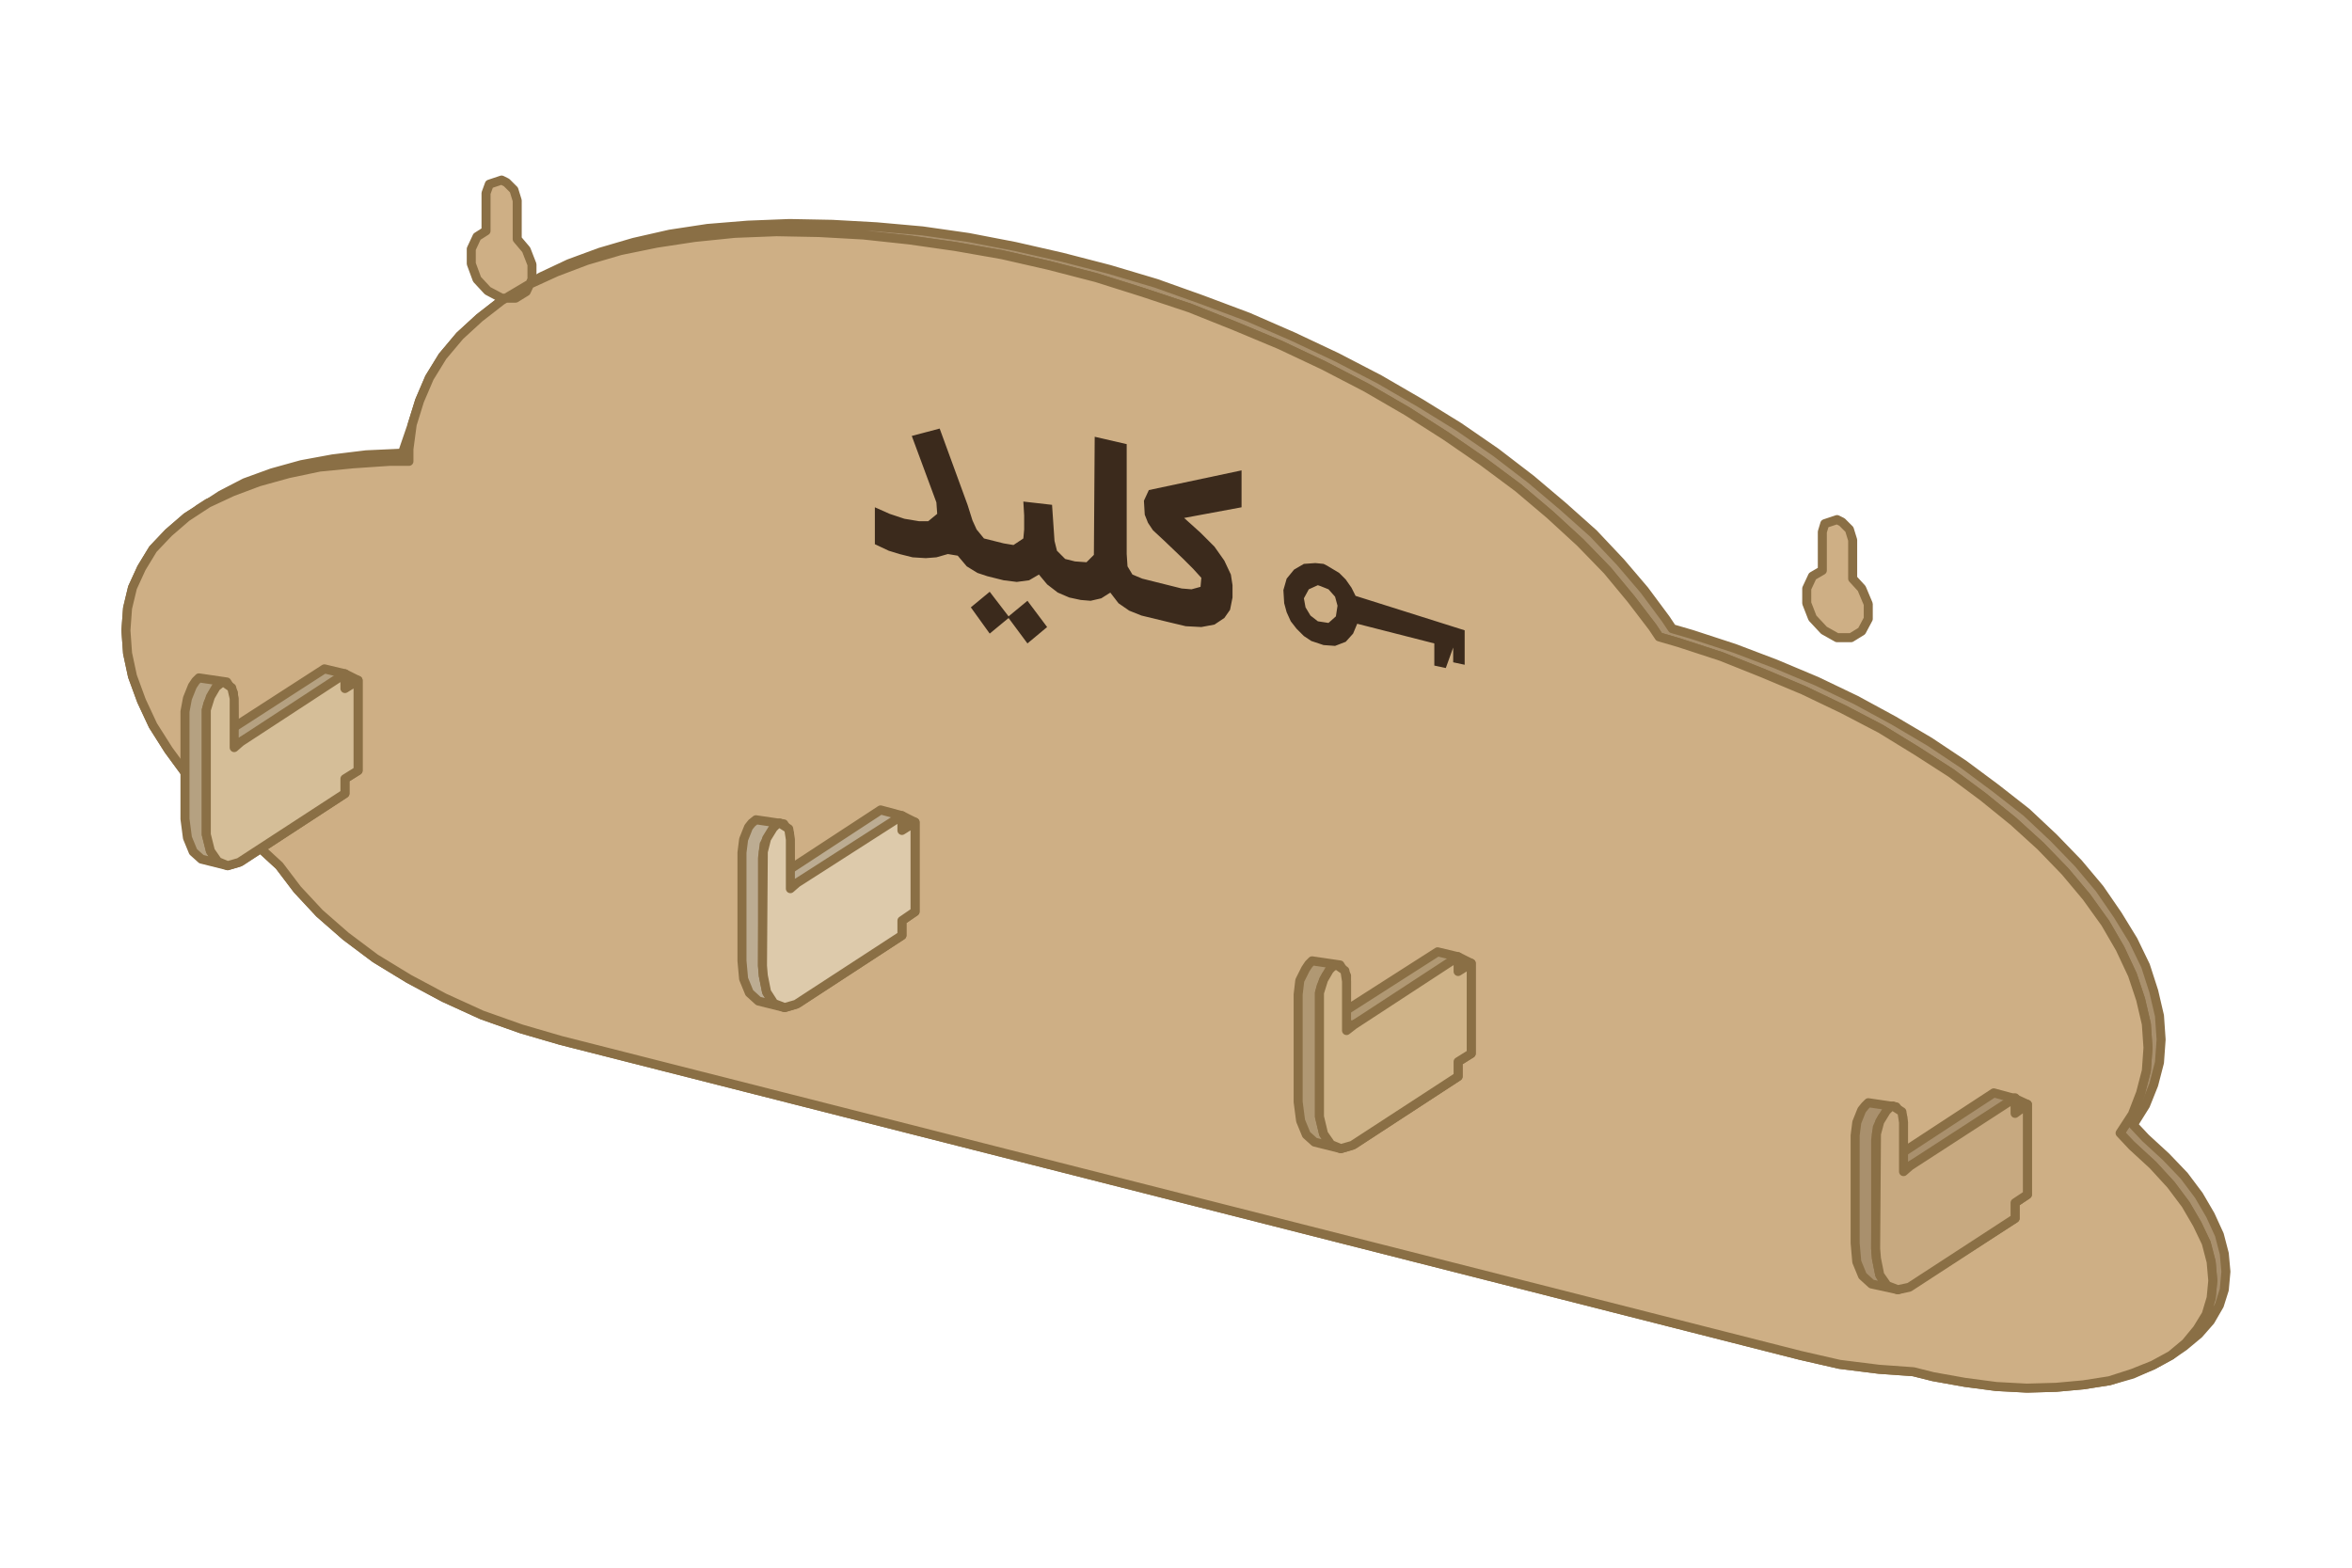
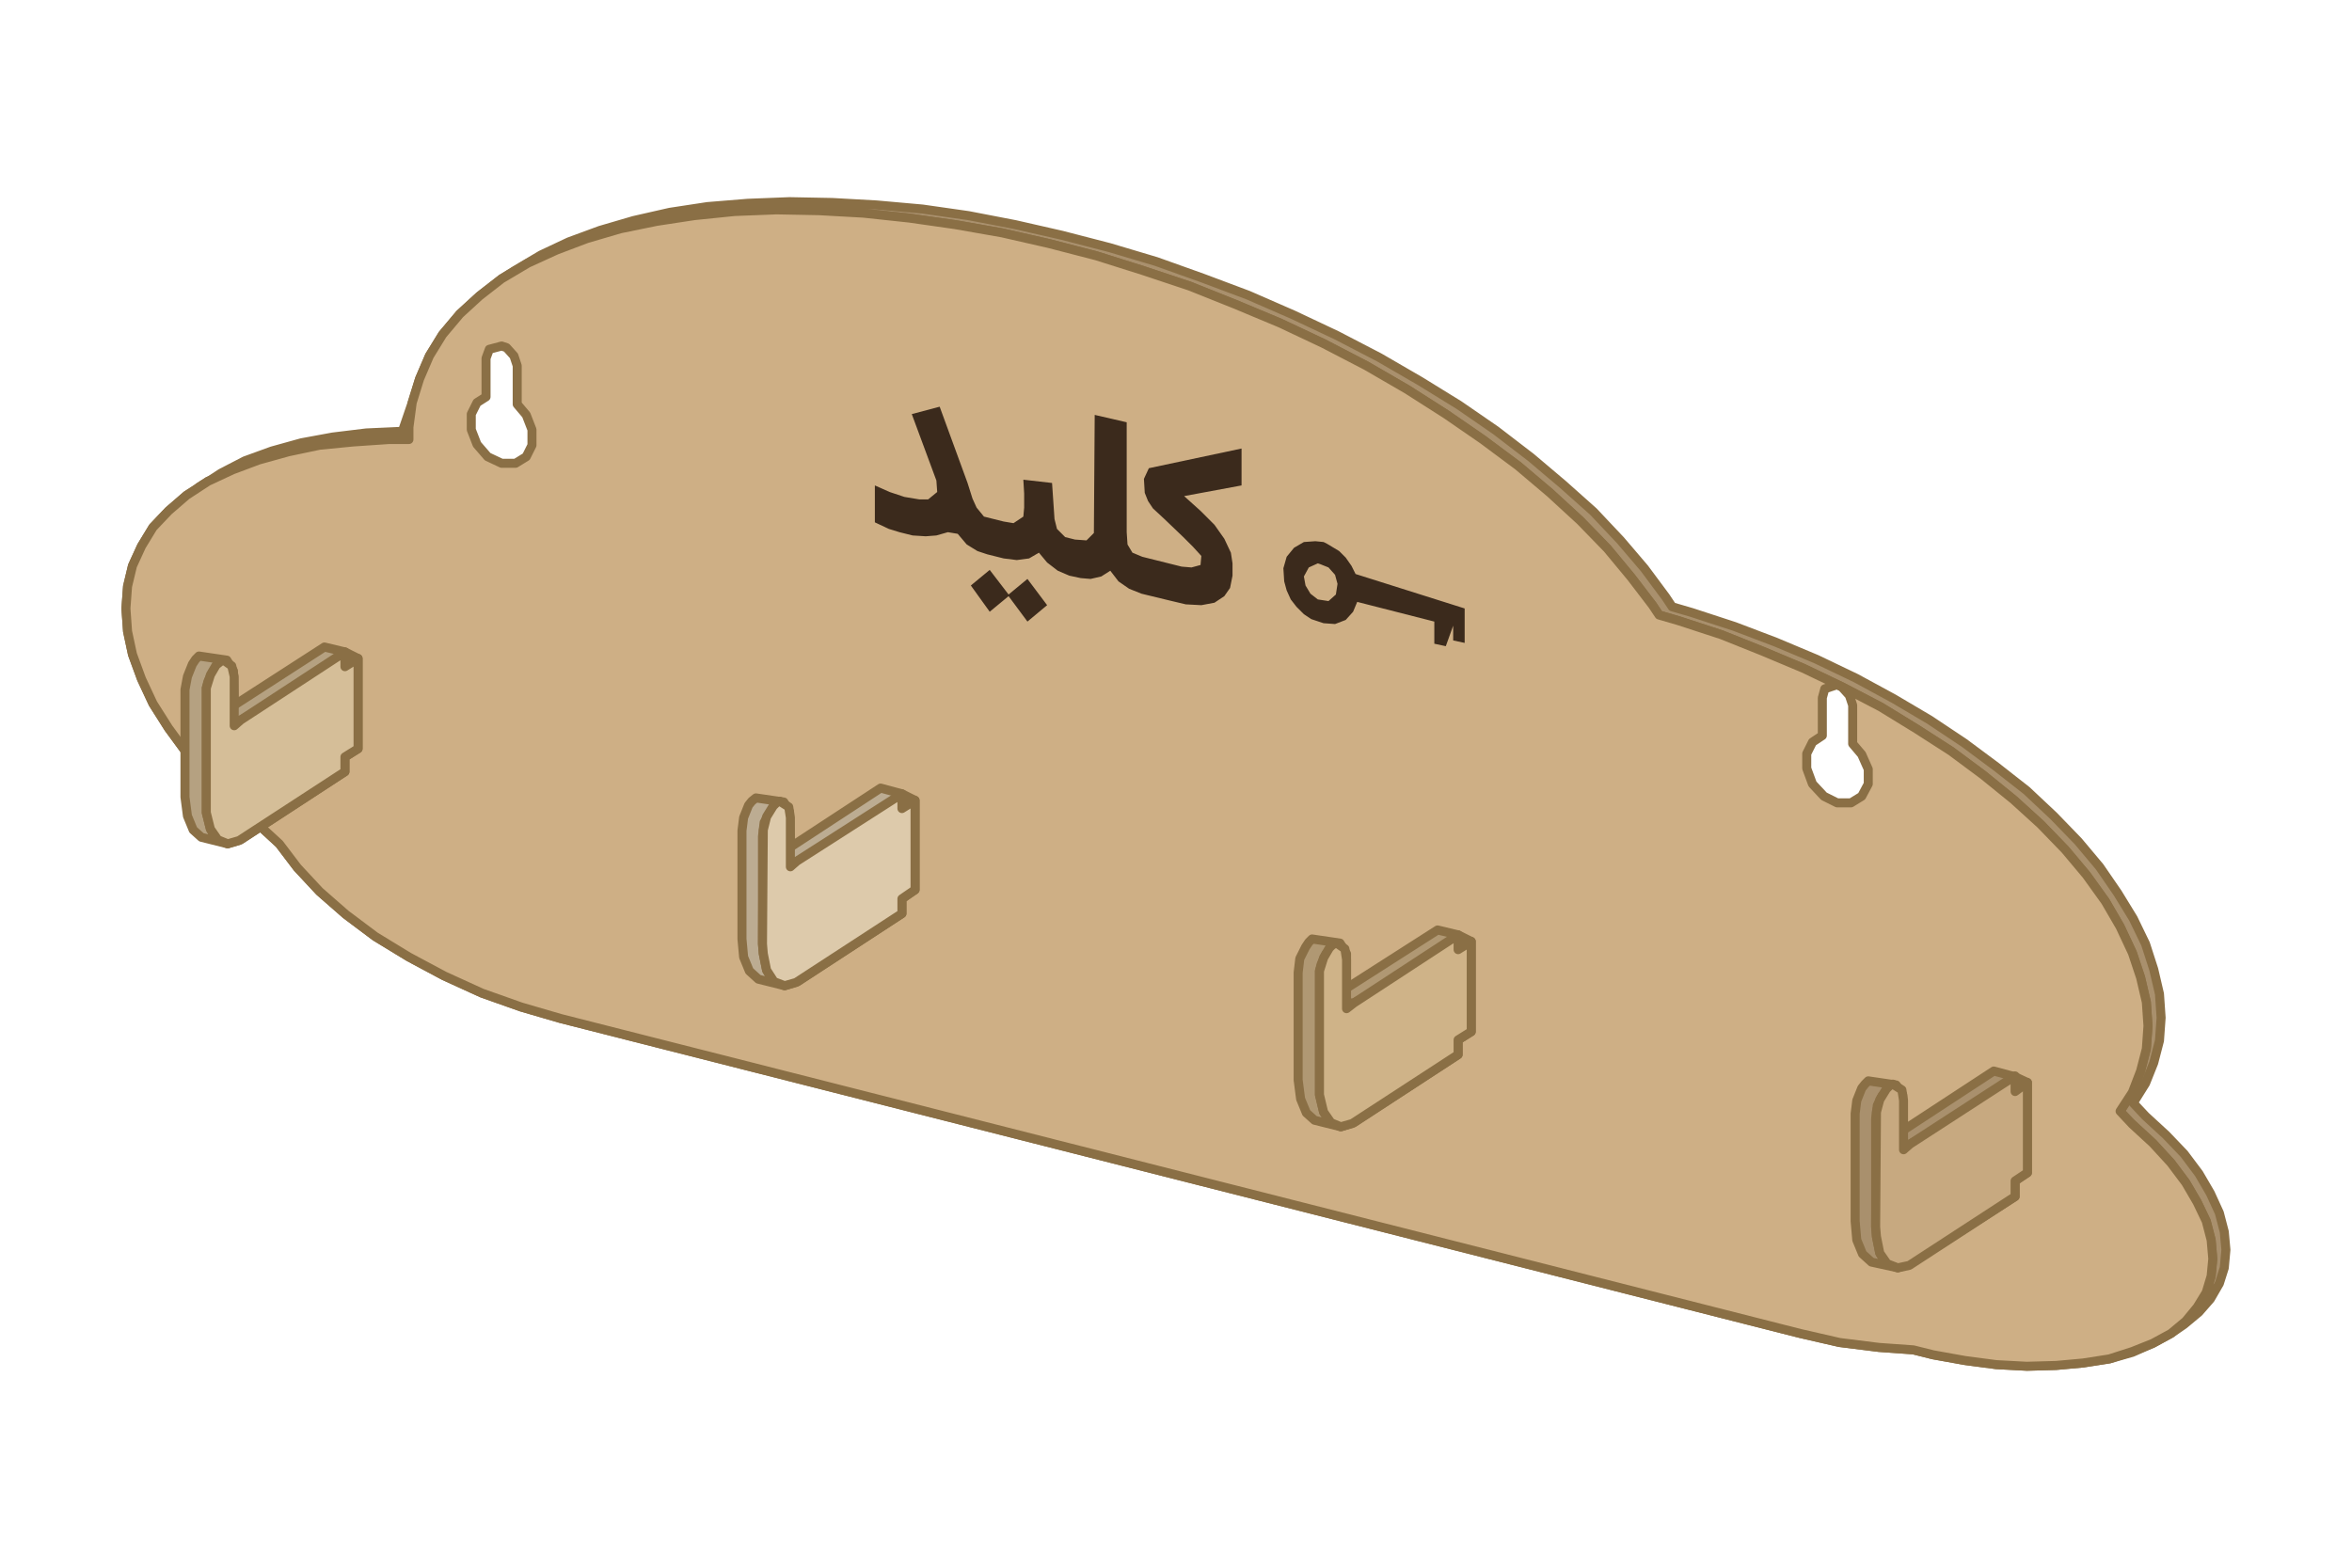
- <svg xmlns="http://www.w3.org/2000/svg" width="300" height="200" viewBox="-16.95 -105.78 286.72 178">
+ <svg xmlns="http://www.w3.org/2000/svg" width="300" height="200" viewBox="-16.95 -100.45 286.72 172.67">
  <path d="M240.2,56 L237,56.5 L233.7,56.8 L230.2,56.9 L226.4,56.7 L222.6,56.2 L218.7,55.5 L216.3,54.9 L212.1,54.6 L207.3,54 L202.5,52.9 L51.4,14.5 L46.6,13.1 L41.8,11.4 L37.2,9.3 L32.9,7 L28.8,4.5 L25.2,1.8 L22,-1 L19.3,-3.9 L17.1,-6.8 L14.6,-9.1 L11.4,-12 L8.4,-15 L5.8,-17.9 L3.6,-20.9 L1.7,-23.9 L0.3,-26.9 L-0.8,-29.9 L-1.4,-32.7 L-1.6,-35.5 L-1.4,-38.2 L-0.8,-40.7 L0.3,-43.1 L1.7,-45.4 L3.6,-47.4 L5.8,-49.3 L7.4,-50.3 L10,-52 L12.9,-53.5 L16.2,-54.7 L19.8,-55.7 L23.6,-56.4 L27.7,-56.9 L32.1,-57.1 L33.3,-60.6 L34.2,-63.5 L35.4,-66.3 L37,-68.9 L39.1,-71.4 L41.5,-73.6 L44.2,-75.7 L45.8,-76.7 L49,-78.6 L52.4,-80.2 L56.2,-81.6 L60.3,-82.8 L64.7,-83.8 L69.3,-84.5 L74.2,-84.9 L79.3,-85.1 L84.5,-85 L89.9,-84.7 L95.5,-84.2 L101.1,-83.4 L106.8,-82.3 L112.5,-81 L118.3,-79.5 L124,-77.8 L129.6,-75.8 L135.2,-73.7 L140.7,-71.3 L146,-68.8 L151.2,-66.1 L156.2,-63.2 L160.9,-60.3 L165.4,-57.2 L169.7,-53.9 L173.6,-50.6 L177.3,-47.3 L180.6,-43.8 L183.5,-40.4 L186.1,-36.9 L186.9,-35.7 L189.3,-35 L194.5,-33.3 L199.5,-31.4 L204.5,-29.3 L209.3,-27 L213.9,-24.5 L218.3,-21.9 L222.5,-19.1 L226.4,-16.2 L230.1,-13.3 L233.4,-10.2 L236.4,-7.1 L239,-4 L241.2,-0.8 L243.1,2.3 L244.6,5.4 L245.6,8.5 L246.3,11.5 L246.5,14.4 L246.3,17.2 L245.6,19.9 L244.6,22.4 L243.1,24.8 L244.6,26.4 L247.1,28.7 L249.3,31 L251.1,33.4 L252.5,35.8 L253.6,38.2 L254.2,40.5 L254.4,42.7 L254.2,44.9 L253.6,46.8 L252.5,48.7 L251.1,50.3 L249.3,51.8 L247.7,52.9 L245.5,54.1 L243,55.2 Z M58.7,-81.8 L54.6,-80.6 L50.9,-79.2 L47.4,-77.6 L45.2,-76.3 L43.1,-74.7 L40.6,-72.4 L38.6,-70 L37,-67.3 L35.7,-64.6 L34.9,-61.6 L34.5,-58.6 L34.5,-57.1 L32.9,-56.1 L30.5,-56.1 L26.1,-55.8 L22,-55.4 L18.2,-54.6 L14.6,-53.6 L11.4,-52.4 L8.4,-51 L7.3,-50.3 L5.2,-48.5 L3.3,-46.4 L1.9,-44.2 L0.8,-41.8 L0.2,-39.2 L0,-36.5 L0.2,-33.8 L0.8,-30.9 L1.9,-28 L3.3,-25 L5.2,-22 L7.4,-19 L10,-16 L12.9,-13.1 L16.2,-10.2 L18.4,-8.4 L20.9,-4.9 L23.6,-2 L26.8,0.8 L30.4,3.5 L34.5,6 L38.8,8.3 L43.4,10.3 L48.2,12.1 L53,13.5 L204.1,51.9 L208.9,52.9 L213.7,53.6 L217.9,53.9 L220.3,54.5 L224.2,55.2 L228,55.6 L231.7,55.8 L235.3,55.8 L238.6,55.5 L241.7,54.9 L244.6,54.1 L247.1,53.1 L248.2,52.4 L249.5,51.4 L250.9,49.7 L252,47.9 L252.6,45.9 L252.8,43.8 L252.6,41.5 L252,39.2 L250.9,36.9 L249.5,34.5 L247.7,32.1 L245.5,29.7 L243,27.4 L241.3,26.1 L243,23.5 L244,20.9 L244.7,18.2 L244.9,15.4 L244.7,12.5 L244,9.5 L243,6.5 L241.5,3.3 L239.7,0.2 L237.4,-3 L234.8,-6.1 L231.8,-9.2 L228.5,-12.2 L224.8,-15.2 L220.9,-18.1 L216.7,-20.8 L212.3,-23.5 L207.7,-25.9 L202.9,-28.2 L197.9,-30.3 L192.9,-32.3 L187.7,-34 L185.3,-34.7 L184.5,-35.9 L181.9,-39.3 L179,-42.8 L175.7,-46.2 L172,-49.6 L168.1,-52.9 L163.8,-56.1 L159.3,-59.2 L154.6,-62.2 L149.6,-65.1 L144.4,-67.8 L139.1,-70.3 L133.6,-72.6 L128.1,-74.8 L122.4,-76.7 L116.7,-78.5 L110.9,-80 L105.2,-81.3 L99.5,-82.3 L93.9,-83.1 L88.3,-83.7 L82.9,-84 L77.7,-84.1 L72.6,-83.9 L67.7,-83.4 L63.1,-82.7 Z" fill="#a9906d" fill-rule="evenodd" stroke="#8A6F45" stroke-width="1.1" stroke-linejoin="round" />
-   <path d="M116.7,-78.5 L122.4,-76.7 L128.1,-74.8 L133.6,-72.6 L139.1,-70.3 L144.4,-67.8 L149.6,-65.1 L154.6,-62.2 L159.3,-59.2 L163.8,-56.1 L168.1,-52.9 L172,-49.6 L175.7,-46.2 L179,-42.8 L181.9,-39.3 L184.5,-35.9 L185.3,-34.7 L187.7,-34 L192.9,-32.3 L197.9,-30.3 L202.9,-28.2 L207.7,-25.9 L212.3,-23.5 L216.7,-20.8 L220.9,-18.1 L224.8,-15.2 L228.5,-12.2 L231.8,-9.2 L234.8,-6.1 L237.4,-3 L239.7,0.2 L241.5,3.3 L243,6.5 L244,9.5 L244.7,12.5 L244.9,15.4 L244.7,18.2 L244,20.9 L243,23.5 L241.5,25.8 L243,27.4 L245.5,29.7 L247.7,32.1 L249.5,34.5 L250.9,36.9 L252,39.2 L252.6,41.5 L252.8,43.8 L252.6,45.9 L252,47.9 L250.9,49.7 L249.5,51.4 L247.7,52.9 L245.5,54.1 L243,55.1 L240.2,56 L237,56.5 L233.7,56.8 L230.1,56.9 L226.4,56.7 L222.6,56.2 L218.7,55.5 L216.3,54.9 L212.1,54.6 L207.3,54 L202.5,52.9 L51.4,14.5 L46.6,13.1 L41.8,11.4 L37.2,9.3 L32.9,7 L28.8,4.5 L25.2,1.8 L22,-1 L19.3,-3.9 L17.1,-6.8 L14.6,-9.1 L11.4,-12 L8.4,-15 L5.8,-17.9 L3.6,-20.9 L1.7,-23.9 L0.3,-26.9 L-0.8,-29.9 L-1.4,-32.7 L-1.6,-35.5 L-1.4,-38.2 L-0.8,-40.7 L0.3,-43.1 L1.7,-45.4 L3.6,-47.4 L5.8,-49.3 L8.4,-51 L11.4,-52.4 L14.6,-53.6 L18.2,-54.6 L22,-55.4 L26.1,-55.8 L30.5,-56.1 L32.9,-56.1 L32.9,-57.6 L33.3,-60.6 L34.2,-63.5 L35.4,-66.3 L37,-68.9 L39.1,-71.4 L41.5,-73.6 L44.2,-75.7 L47.4,-77.6 L50.9,-79.2 L54.6,-80.6 L58.7,-81.8 L63.1,-82.7 L67.7,-83.4 L72.6,-83.9 L77.7,-84.1 L82.9,-84 L88.3,-83.7 L93.9,-83.1 L99.5,-82.3 L105.2,-81.3 L110.9,-80 Z M22.6,-29 L25.1,-28.4 L25.1,-17.4 L22.6,-18 Z M90.4,-11.8 L93,-11.1 L93,-0.1 L90.4,-0.8 Z M158.3,5.5 L160.8,6.1 L160.8,17.1 L158.3,16.4 Z M226.1,22.7 L228.7,23.4 L228.7,34.3 L226.1,33.7 Z M44.8,-90.1 L45.7,-89.2 L46.1,-87.9 L46.1,-83.2 L47.2,-81.9 L47.9,-80.1 L47.9,-78.3 L47.2,-76.8 L45.9,-76 L44.2,-76 L42.5,-76.9 L41.2,-78.3 L40.5,-80.2 L40.5,-82 L41.2,-83.5 L42.3,-84.2 L42.3,-88.8 L42.7,-89.9 L44.2,-90.4 Z M207.6,-48.7 L208.5,-47.8 L208.9,-46.5 L208.9,-41.8 L210,-40.6 L210.8,-38.7 L210.8,-36.9 L210,-35.4 L208.7,-34.6 L207,-34.6 L205.4,-35.5 L204,-37 L203.3,-38.8 L203.3,-40.6 L204,-42.1 L205.2,-42.8 L205.2,-47.5 L205.5,-48.5 L207,-49 Z" fill="#ceaf85" fill-rule="evenodd" stroke="#8A6F45" stroke-width="1.1" stroke-linejoin="round" />
+   <path d="M116.7,-78.5 L122.4,-76.7 L128.1,-74.8 L133.6,-72.6 L139.1,-70.3 L144.4,-67.8 L149.6,-65.1 L154.6,-62.2 L159.3,-59.2 L163.8,-56.1 L168.1,-52.9 L172,-49.6 L175.7,-46.2 L179,-42.8 L181.9,-39.3 L184.5,-35.9 L185.3,-34.7 L187.7,-34 L192.9,-32.3 L197.9,-30.3 L202.9,-28.2 L207.7,-25.9 L212.3,-23.5 L216.7,-20.8 L220.9,-18.1 L224.8,-15.2 L228.5,-12.2 L231.8,-9.2 L234.8,-6.1 L237.4,-3 L239.7,0.2 L241.5,3.3 L243,6.5 L244,9.5 L244.7,12.5 L244.9,15.4 L244.7,18.2 L244,20.9 L243,23.5 L241.5,25.8 L243,27.4 L245.5,29.7 L247.7,32.1 L249.5,34.5 L250.9,36.9 L252,39.2 L252.6,41.5 L252.8,43.8 L252.6,45.9 L252,47.9 L250.9,49.7 L249.5,51.4 L247.7,52.9 L245.5,54.1 L243,55.1 L240.2,56 L237,56.5 L233.7,56.8 L230.1,56.9 L226.4,56.7 L222.6,56.2 L218.7,55.5 L216.3,54.9 L212.1,54.6 L207.3,54 L202.5,52.9 L51.4,14.5 L46.6,13.1 L41.8,11.4 L37.2,9.3 L32.9,7 L28.8,4.5 L25.2,1.8 L22,-1 L19.3,-3.9 L17.1,-6.8 L14.6,-9.1 L11.4,-12 L8.4,-15 L5.8,-17.9 L3.6,-20.9 L1.7,-23.9 L0.3,-26.9 L-0.8,-29.9 L-1.4,-32.7 L-1.6,-35.5 L-1.4,-38.2 L-0.8,-40.7 L0.3,-43.1 L1.7,-45.4 L3.6,-47.4 L5.8,-49.3 L8.4,-51 L11.4,-52.4 L14.6,-53.6 L18.2,-54.6 L22,-55.4 L26.1,-55.8 L30.5,-56.1 L32.9,-56.1 L32.9,-57.6 L33.3,-60.6 L34.2,-63.5 L35.4,-66.3 L37,-68.9 L39.1,-71.4 L41.5,-73.6 L44.2,-75.7 L47.4,-77.6 L50.9,-79.2 L54.6,-80.6 L58.7,-81.8 L63.1,-82.7 L67.7,-83.4 L72.6,-83.9 L77.7,-84.1 L82.9,-84 L88.3,-83.7 L93.9,-83.1 L99.5,-82.3 L105.2,-81.3 L110.9,-80 Z M22.6,-29 L25.1,-28.4 L25.1,-17.4 L22.6,-18 Z M90.4,-11.8 L93,-11.1 L93,-0.1 L90.4,-0.8 Z M158.3,5.5 L160.8,6.1 L160.8,17.1 L158.3,16.4 Z M226.1,22.7 L228.7,23.4 L228.7,34.3 L226.1,33.7 Z M44.8,-67.3 L45.7,-66.3 L46.1,-65.1 L46.1,-60.4 L47.2,-59.1 L47.9,-57.3 L47.9,-55.4 L47.2,-54 L45.9,-53.2 L44.2,-53.2 L42.5,-54 L41.2,-55.5 L40.5,-57.3 L40.5,-59.2 L41.2,-60.6 L42.3,-61.3 L42.3,-66 L42.7,-67.1 L44.2,-67.5 Z M207.6,-25.9 L208.5,-24.9 L208.9,-23.7 L208.9,-19 L210,-17.7 L210.8,-15.9 L210.8,-14.1 L210,-12.6 L208.7,-11.8 L207,-11.8 L205.4,-12.6 L204,-14.1 L203.3,-16 L203.3,-17.8 L204,-19.2 L205.2,-20 L205.2,-24.6 L205.5,-25.7 L207,-26.2 Z" fill="#ceaf85" fill-rule="evenodd" stroke="#8A6F45" stroke-width="1.1" stroke-linejoin="round" />
  <path d="M110.7,-35.9 L108.3,-33.9 L106,-37 L103.7,-35.1 L101.4,-38.3 L103.7,-40.2 L106,-37.2 L108.3,-39.1 Z M134.4,-50.5 L127.4,-49.2 L128.4,-48.3 L129.4,-47.4 L130.3,-46.5 L131.1,-45.7 L132.3,-44 L133.1,-42.3 L133.3,-41 L133.3,-39.5 L133,-38 L132.3,-37 L131.1,-36.2 L129.5,-35.9 L127.6,-36 L125.5,-36.5 L122.2,-37.3 L120.7,-37.9 L119.4,-38.8 L118.4,-40.1 L117.3,-39.4 L116,-39.1 L114.8,-39.2 L113.4,-39.5 L112,-40.1 L110.7,-41.1 L109.7,-42.3 L108.5,-41.6 L107,-41.4 L105.4,-41.6 L103.4,-42.1 L102.2,-42.5 L100.9,-43.3 L99.8,-44.6 L98.6,-44.8 L97.2,-44.4 L95.9,-44.3 L94.3,-44.4 L92.7,-44.8 L91.4,-45.2 L89.7,-46 L89.7,-50.5 L91.5,-49.7 L93.3,-49.1 L95.1,-48.8 L96.2,-48.8 L97.3,-49.7 L97.2,-51.1 L94.2,-59.2 L97.6,-60.1 L101,-50.8 L101.6,-48.9 L102.1,-47.8 L103,-46.7 L105.4,-46.1 L106.6,-45.9 L107.8,-46.7 L107.9,-47.8 L107.9,-49.5 L107.8,-51.2 L111.3,-50.8 L111.6,-46.4 L111.9,-45.2 L112.9,-44.2 L114.1,-43.9 L115.5,-43.8 L116.4,-44.7 L116.5,-59.1 L120.4,-58.2 L120.4,-44.8 L120.5,-43.3 L121.1,-42.3 L122.3,-41.8 L125.5,-41 L127.1,-40.6 L128.3,-40.5 L129.4,-40.8 L129.5,-41.9 L128.5,-43 L127.3,-44.2 L125,-46.4 L123.6,-47.7 L123,-48.6 L122.6,-49.6 L122.5,-51.3 L123.1,-52.6 L134.4,-55 Z M144.8,-43.4 L146.3,-42.5 L147.1,-41.7 L147.8,-40.7 L148.3,-39.7 L161.6,-35.5 L161.6,-31.3 L160.2,-31.6 L160.2,-33.4 L159.3,-30.9 L157.9,-31.2 L157.9,-33.9 L148.5,-36.3 L148,-35.1 L147.1,-34.1 L145.8,-33.6 L144.4,-33.7 L142.9,-34.2 L142,-34.8 L141.1,-35.7 L140.4,-36.6 L139.9,-37.7 L139.6,-38.8 L139.5,-40.4 L139.9,-41.8 L140.8,-42.9 L142,-43.6 L143.4,-43.7 L144.4,-43.6 Z M143.7,-41 L142.6,-40.5 L142,-39.4 L142.2,-38.3 L142.8,-37.3 L143.7,-36.6 L145,-36.4 L145.9,-37.2 L146.1,-38.5 L145.8,-39.6 L145,-40.5 L144,-40.9 Z" fill="#3B2A1C" fill-rule="evenodd" />
  <path d="M7.3,-29.7 L10.7,-29.2 L11.5,-27.9 L11.6,-23.7 L22.6,-30.8 L25.1,-30.2 L26.7,-29.4 L26.7,-18.4 L25.1,-17.4 L25.1,-15.6 L12.4,-7.3 L10.8,-6.8 L7.6,-7.6 L6.6,-8.5 L5.9,-10.2 L5.6,-12.5 L5.6,-25.6 L5.9,-27.2 L6.5,-28.7 L6.9,-29.3 Z M8.2,-25 L8.2,-11.8 L8.2,-10.6 L8.7,-8.6 L9.3,-7.6 L22.6,-16.2 L22.6,-18 L24.2,-19.1 L24.2,-28.6 L12.4,-21.9 L11.6,-21.2 L9,-21.8 L9,-27.8 L8.4,-26.6 L8.2,-25.8 Z" fill="#b5a181" fill-rule="evenodd" stroke="#8A6F45" stroke-width="1.1" stroke-linejoin="round" />
  <path d="M9.4,-28.6 L8.7,-27.4 L8.2,-25.8 L8.2,-11.8 L8.2,-10.6 L8.7,-8.6 L9.6,-7.3 L10.8,-6.8 L12.2,-7.2 L25.1,-15.6 L25.1,-17.4 L26.7,-18.4 L26.7,-29.4 L25.1,-28.4 L25.1,-30.2 L12.4,-21.9 L11.6,-21.2 L11.6,-27.2 L11.3,-28.5 L10.3,-29.2 L9.9,-29 Z" fill="#d5be98" fill-rule="evenodd" stroke="#8A6F45" stroke-width="1.1" stroke-linejoin="round" />
  <path d="M75.2,-12.4 L78.6,-11.9 L79.3,-10.7 L79.4,-6.4 L90.4,-13.6 L93,-12.9 L94.6,-12.1 L94.6,-1.2 L93,-0.1 L93,1.7 L80.3,10 L78.7,10.5 L75.5,9.7 L74.4,8.7 L73.7,7 L73.5,4.8 L73.5,-8.4 L73.7,-10 L74.3,-11.5 L74.7,-12 Z M76,-7.7 L76,5.4 L76.1,6.6 L76.5,8.6 L77.1,9.6 L90.4,1 L90.4,-0.8 L92,-1.8 L92,-11.4 L80.3,-4.7 L79.4,-4 L76.9,-4.6 L76.9,-10.6 L76.2,-9.4 L76.1,-8.5 Z" fill="#bcac92" fill-rule="evenodd" stroke="#8A6F45" stroke-width="1.1" stroke-linejoin="round" />
  <path d="M77.3,-11.4 L76.5,-10.1 L76.1,-8.5 L76,5.4 L76.1,6.6 L76.5,8.6 L77.4,10 L78.7,10.5 L80.1,10.1 L93,1.7 L93,-0.1 L94.6,-1.2 L94.6,-12.1 L93,-11.1 L93,-12.9 L80.2,-4.7 L79.4,-4 L79.4,-10 L79.2,-11.3 L78.1,-12 L77.7,-11.8 Z" fill="#ddcaab" fill-rule="evenodd" stroke="#8A6F45" stroke-width="1.1" stroke-linejoin="round" />
  <path d="M143,4.8 L146.4,5.3 L147.2,6.6 L147.2,10.8 L158.3,3.7 L160.8,4.3 L162.4,5.1 L162.4,16.1 L160.8,17.1 L160.8,18.9 L148.1,27.2 L146.5,27.7 L143.3,26.9 L142.3,26 L141.6,24.3 L141.3,22 L141.3,8.9 L141.5,7.2 L142.2,5.8 L142.6,5.2 Z M143.9,9.5 L143.9,22.7 L143.9,23.8 L144.4,25.9 L145,26.8 L158.3,18.3 L158.3,16.5 L159.9,15.4 L159.9,5.9 L148.1,12.6 L144.7,12.6 L144.7,6.6 L144.1,7.9 L143.9,8.7 Z" fill="#b09873" fill-rule="evenodd" stroke="#8A6F45" stroke-width="1.1" stroke-linejoin="round" />
  <path d="M145.1,5.9 L144.4,7.1 L143.9,8.7 L143.9,22.7 L143.9,23.8 L144.4,25.9 L145.3,27.2 L146.5,27.7 L147.9,27.3 L160.8,18.9 L160.8,17.1 L162.4,16.1 L162.4,5.1 L160.8,6.1 L160.8,4.3 L148.1,12.6 L147.2,13.3 L147.2,7.3 L147,6 L146,5.3 L145.5,5.5 Z" fill="#cfb388" fill-rule="evenodd" stroke="#8A6F45" stroke-width="1.1" stroke-linejoin="round" />
  <path d="M210.8,22.1 L214.2,22.6 L215,23.8 L215.1,28.1 L226.1,20.9 L228.7,21.6 L230.2,22.3 L230.2,33.3 L228.7,34.3 L228.7,36.2 L215.9,44.4 L214.4,44.9 L211.2,44.2 L210.1,43.2 L209.4,41.5 L209.2,39.2 L209.2,26.1 L209.4,24.5 L210,23 L210.4,22.5 Z M211.7,26.7 L211.7,39.9 L211.8,41.1 L212.2,43.1 L212.8,44.1 L226.1,35.5 L226.1,33.7 L227.7,32.7 L227.7,23.1 L215.9,29.8 L215.1,30.5 L212.5,29.9 L212.5,23.9 L211.9,25.1 L211.8,25.9 Z" fill="#a9906d" fill-rule="evenodd" stroke="#8A6F45" stroke-width="1.1" stroke-linejoin="round" />
  <path d="M213,23.1 L212.2,24.4 L211.8,25.9 L211.7,39.9 L211.8,41.1 L212.2,43.1 L213.1,44.4 L214.4,44.9 L215.8,44.6 L228.7,36.2 L228.7,34.3 L230.2,33.3 L230.2,22.3 L228.7,23.4 L228.7,21.5 L215.9,29.8 L215.1,30.5 L215.1,24.5 L214.9,23.2 L213.8,22.5 L213.4,22.7 Z" fill="#c7a980" fill-rule="evenodd" stroke="#8A6F45" stroke-width="1.1" stroke-linejoin="round" />
</svg>
